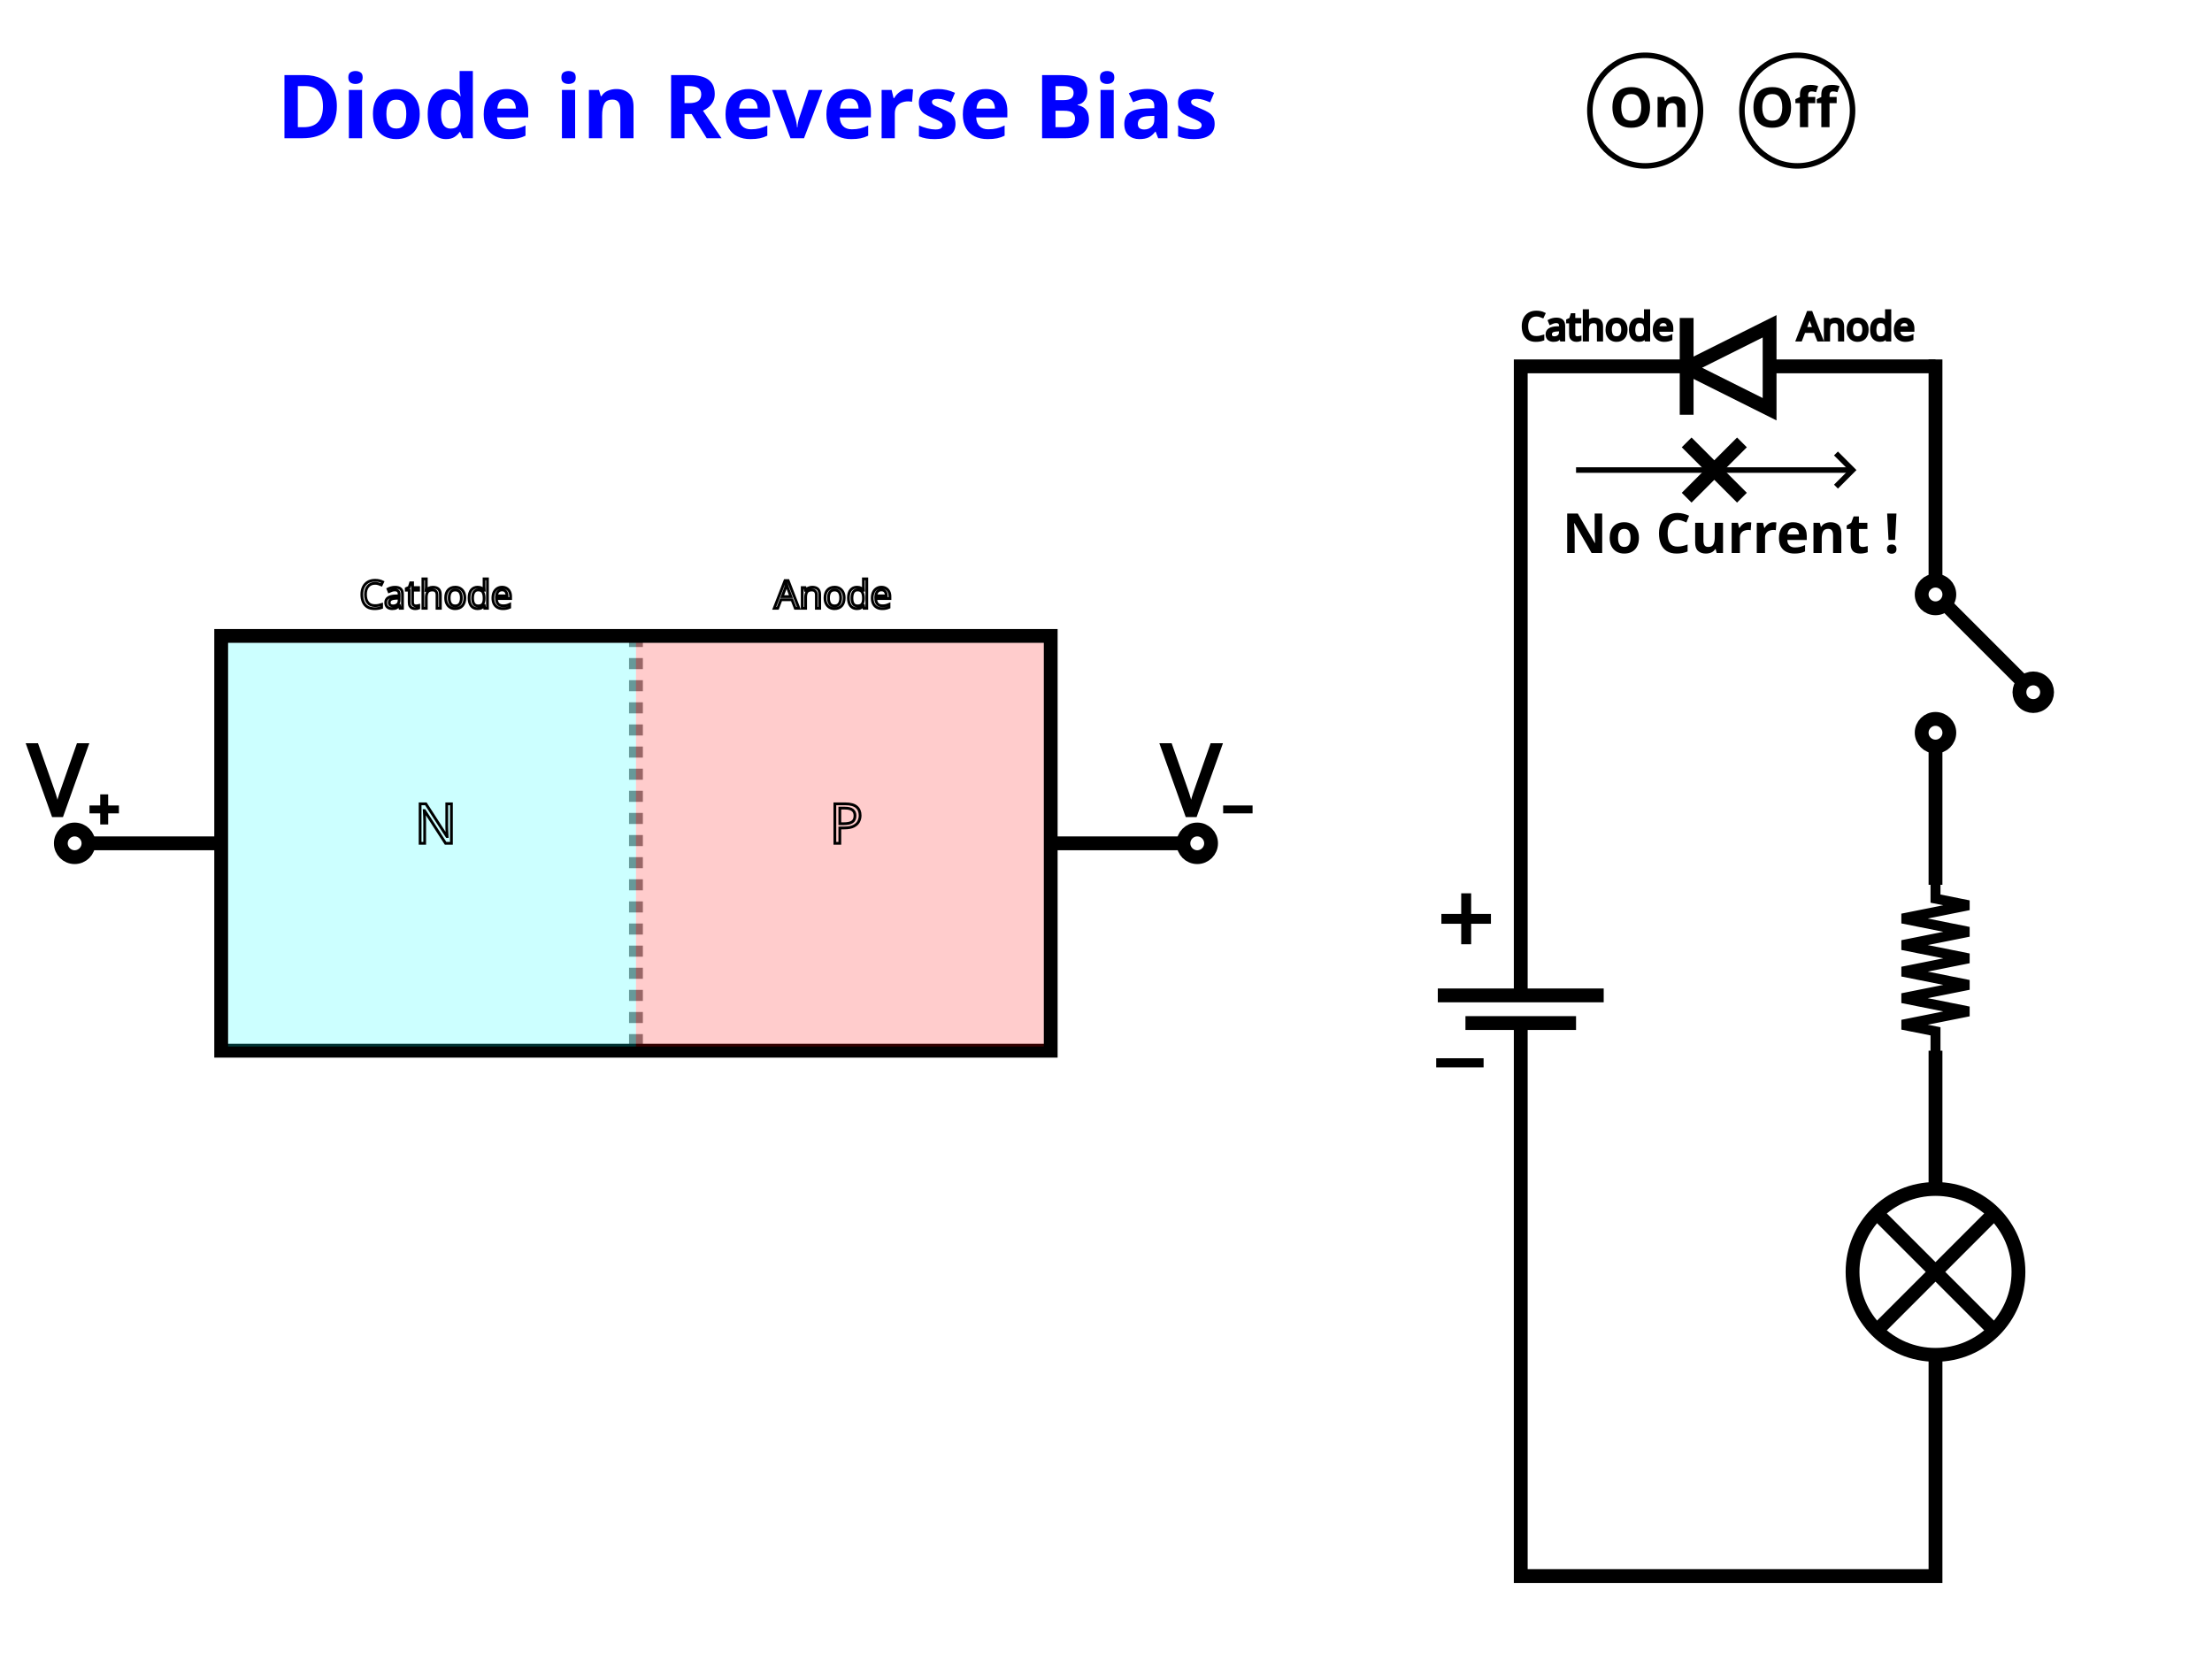
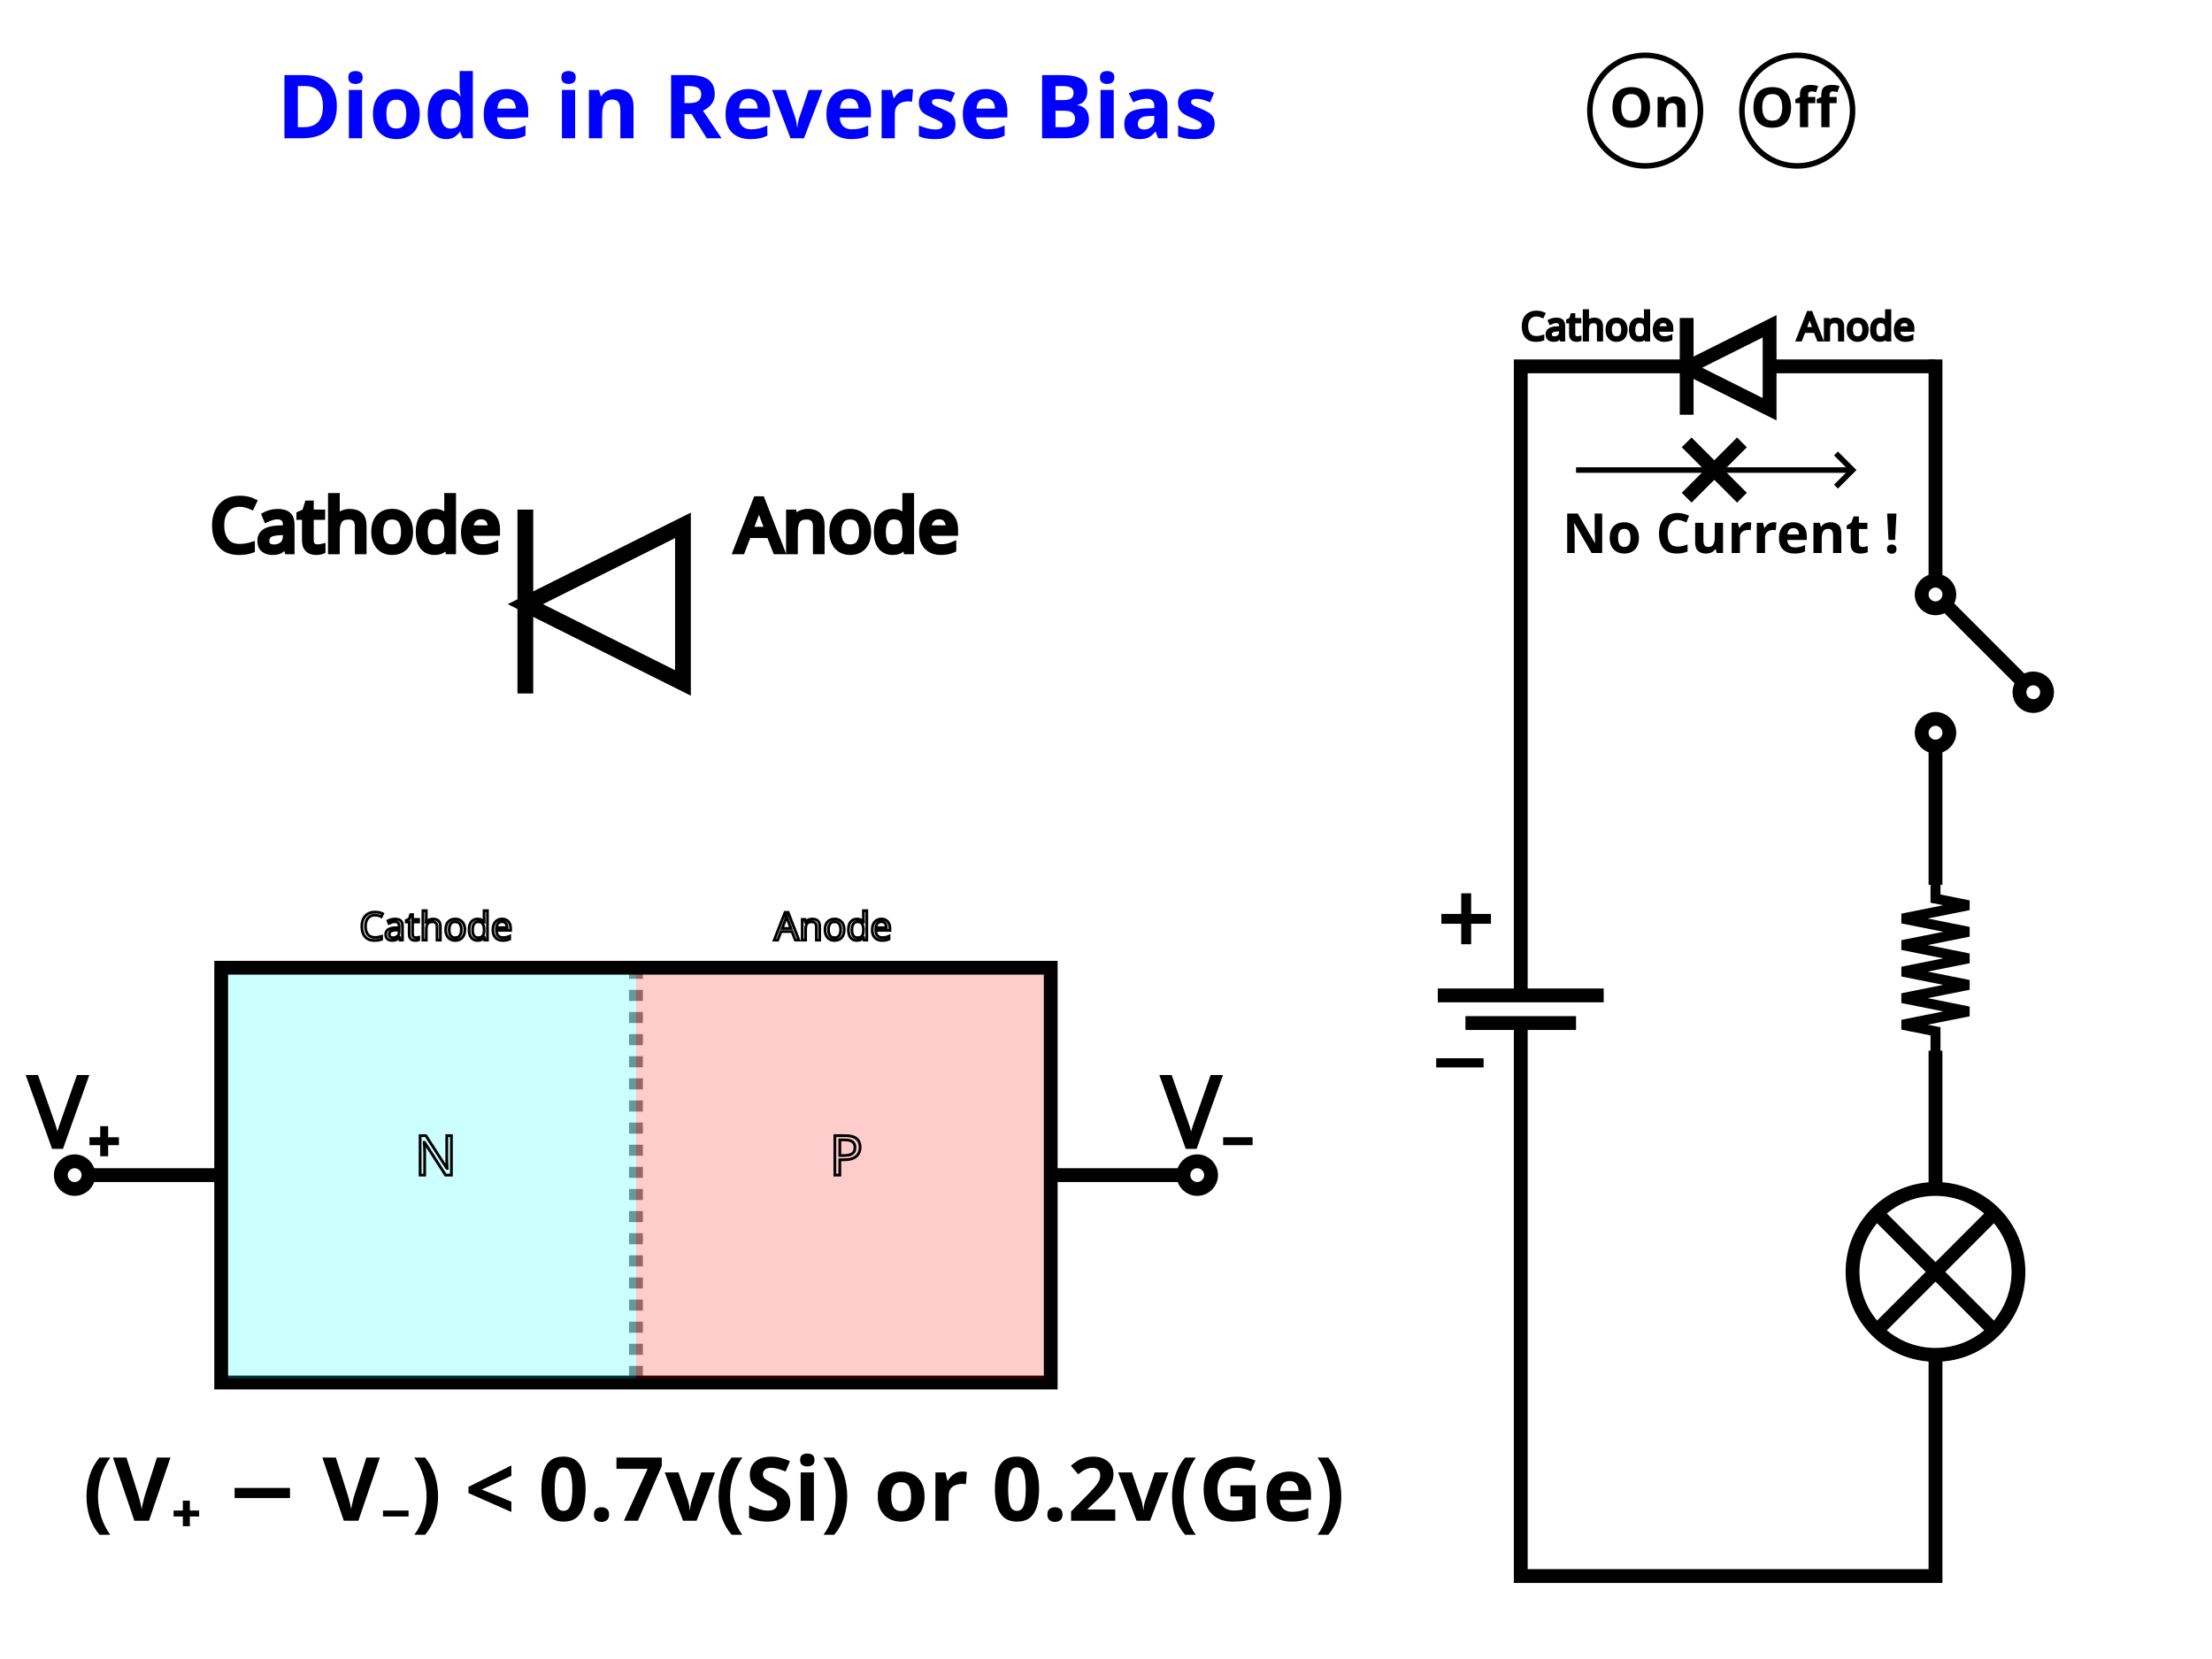
<svg xmlns="http://www.w3.org/2000/svg" xmlns:xlink="http://www.w3.org/1999/xlink" id="svg1" version="1.1" viewBox="0 0 800 600" width="800" height="600" preserveAspectRatio="xMidYMid" fill-rule="evenodd">
  <defs>
    <marker id="arrow_head" style="overflow:visible" viewBox="0 0 4 6" markerWidth="4" markerHeight="6" refX="left" refY="center" orient="auto-start-reverse" preserveAspectRatio="xMidYMid">
      <path style="fill:none;stroke:context-stroke;stroke-width:1;stroke-linecap:butt" d="M -3,-3 L 0,0 L -3,3">
            </path>
    </marker>
    <text id="headline" font-family="Ubuntu" font-size="32" font-weight="bold" fill="#0000ff">
      <tspan>Diode in Reverse Bias</tspan>
+     </text>
+     <text id="bottom_line" font-family="Ubuntu" font-size="32" font-weight="bold" fill="#000000">
+       <tspan>(V₊ − V₋) &lt; 0.7v(Si) or 0.2v(Ge)</tspan>
    </text>
    <rect id="p_side" x="0" y="0" width="147.5" height="146" style="fill:#ff0000;fill-opacity:0.2;stroke:none">
        </rect>
    <rect id="n_side" x="4" y="0" width="147.5" height="146" style="fill:#00ffff;fill-opacity:0.2;stroke:none">
        </rect>
    <g id="diode">
      <rect x="0" y="0" width="300" height="150" style="fill:none;stroke:#000000;stroke-width:5">
            </rect>
      <path d="m 150,0 v 150" style="fill:none;stroke:#000000;stroke-width:5;stroke-opacity:0.5;stroke-dasharray:4 4">
            </path>
      <path d="m 0,75 h -50" style="fill:none;stroke:#000000;stroke-width:5;stroke-opacity:1">
            </path>
      <path d="m 300,75 h 50" style="fill:none;stroke:#000000;stroke-width:5;stroke-opacity:1">
            </path>
      <use xlink:href="#p_side" x="150" y="2.5" />
      <use xlink:href="#n_side" x="-1.5" y="2.5" />
      <use xlink:href="#contact_point" x="-53" y="75" />
      <use xlink:href="#contact_point" x="353" y="75" />
      <text font-family="Ubuntu" font-size="14" font-weight="norm" fill="#000000" stroke-width="1" style="fill:none;stroke:#000000;stroke-width:1">
        <tspan x="50" y="-10">Cathode</tspan>
        <tspan x="200" y="-10">Anode</tspan>
      </text>
      <text font-family="Ubuntu" font-size="20" font-weight="norm" fill="#000000" stroke-width="1" style="fill:none;stroke:#000000;stroke-width:1">
        <tspan x="70" y="75">N</tspan>
        <tspan x="220" y="75">P</tspan>
      </text>
      <text font-family="Ubuntu" font-size="36" font-weight="norm" fill="#000000" stroke-width="1" style="fill:#000000;stroke:#000000;stroke-width:1">
        <tspan x="-70" y="65">V₊</tspan>
        <tspan x="340" y="65">V₋</tspan>
      </text>
    </g>
-     <g id="diode_symbol" style="fill:none;stroke:#000000;stroke-width:5">
+     <g id="diode_symbol" style="fill:none;stroke:#000000">
      <polygon points="0,15 30,0 30,30">
            </polygon>
      <path d="m 0,-3 v 35" />
      <text font-family="Ubuntu" font-size="14" font-weight="norm" fill="#000000" stroke-width="1">
        <tspan x="40" y="5">Anode</tspan>
        <tspan x="-60" y="5">Cathode</tspan>
      </text>
    </g>
    <path id="resistor_symbol" d="m 0,0 h 15                l 2,-10 l 4,20 l 4,-20 l 4,20                l 4,-20 l 4,20 l 4,-20 l 4,20                l 4,-20 l 4,20 l 2,-10 h 15" transform="rotate(90) scale(1.2,1.2)" style="fill:none;stroke:#000000;stroke-width:3;stroke-opacity:1">
        </path>
    <path id="gnd" d="m 0,0 v 20 m -30,0 h 60 m -50,10 h 40 m -30,10 h 20">
        </path>
    <g id="ps">
      <path d="m -30,0 h 60 m -50,10 h 40">
            </path>
      <text font-family="Ubuntu" font-size="36" font-weight="norm" fill="#000000" stroke-width="1">
        <tspan x="-30" y="-15">+</tspan>
        <tspan x="-30" y="20">_</tspan>
      </text>
    </g>
-     <g id="circuit" style="fill:none;stroke:#000000;stroke-width:5;stroke-opacity:1">
+     <g id="wire" style="fill:none;stroke:#000000;stroke-width:5;stroke-opacity:1">
      <path d="m 0,0 v 80 m 0,60 v 50 m 0,60 v 50 m 0,60 v 80 h -150 v -200" />
      <use xlink:href="#ps" x="-150" y="230" />
      <path d="m -150,230 v -227.5 h 60 m 30,0 h 60" />
    </g>
    <circle id="contact_point" cx="0" cy="0" r="5" style="fill:none;stroke:#000000;stroke-width:5;stroke-opacity:1">
        </circle>
    <path id="contact_wire" d="m 0,0 l 0,40" style="fill:none;stroke:#000000;stroke-width:5;stroke-opacity:1">
        </path>
    <g id="contact">
      <use xlink:href="#contact_wire" x="0" y="0" />
      <use xlink:href="#contact_point" x="0" y="45" />
    </g>
    <g id="switch_closed">
      <use xlink:href="#contact_point" x="0" y="0" />
      <use xlink:href="#contact_point" x="0" y="50" />
      <use xlink:href="#contact" x="0" y="5" />
    </g>
    <g id="switch_open">
      <use xlink:href="#contact_point" x="0" y="0" />
      <use xlink:href="#contact_point" x="0" y="50" />
      <use xlink:href="#contact" x="0" y="5" transform="rotate(-45)" />
    </g>
    <g id="bulb_shape">
      <circle cx="0" cy="0" r="30" style="fill:none;stroke:#000000;stroke-width:5;stroke-opacity:1">
            </circle>
      <path d="m -20,-20 l 40,40 m -40,0 l 40,-40" style="fill:none;stroke:#000000;stroke-width:5;stroke-opacity:1">
            </path>
    </g>
    <circle id="bulb_light" cx="0" cy="0" r="40" style="fill:#e4f40b;fill-opacity:1;stroke:none">
        </circle>
    <g id="bulb_off">
      <use xlink:href="#bulb_shape" x="0" y="0" />
    </g>
    <circle id="button" cx="0" cy="0" r="20" style="fill:none;stroke:#000000;stroke-width:2;stroke-opacity:1">
        </circle>
    <g id="button_on">
      <use xlink:href="#button" x="0" y="0" />
      <text font-family="Ubuntu" font-size="20" font-weight="bold" fill="#000000">
        <tspan x="-13" y="6">On</tspan>
      </text>
    </g>
    <g id="button_off">
      <use xlink:href="#button" x="0" y="0" />
      <text font-family="Ubuntu" font-size="20" font-weight="bold" fill="#000000">
        <tspan x="-17" y="6">Off</tspan>
      </text>
    </g>
    <g id="current">
      <path d="m 0,0 l 100,0" style="fill:none;stroke:#000000;stroke-width:2;stroke-opacity:1;marker-end:url(#arrow_head)">
            </path>
      <path d="m 40,-10 l 20,20 m 0,-20 l -20,20" style="fill:none;stroke:#000000;stroke-width:5;stroke-opacity:1">
            </path>
      <text font-family="Ubuntu" font-size="20" font-weight="bold" fill="#000000">
        <tspan x="-5" y="30">No Current !</tspan>
      </text>
    </g>
-   </defs>
-   <g id="page1">
-     <g id="layer1" style="display:inline">
-       <rect x="0" y="0" width="800" height="600" fill="white">
-             </rect>
-     </g>
-     <g id="layer2" style="display:inline">
-       <use xlink:href="#headline" x="100" y="50" />
-       <use xlink:href="#diode" x="80" y="230" />
-       <use xlink:href="#circuit" x="700" y="130" />
-       <use xlink:href="#diode_symbol" x="610" y="118" />
+     <g id="circuit">
+       <use xlink:href="#wire" x="700" y="130" />
+       <use xlink:href="#diode_symbol" x="610" y="118" stroke-width="5" />
      <use xlink:href="#resistor_symbol" x="700" y="307" />
      <use xlink:href="#button_on" x="595" y="40" />
      <use xlink:href="#button_off" x="650" y="40" />
      <use xlink:href="#current" x="570" y="170" />
      <use xlink:href="#switch_closed" x="700" y="215" visibility="hidden">
        <animate id="switch_closed_anim_on" attributeName="visibility" from="hidden" to="visible" begin="button_on.click" dur="0.01s" fill="freeze">
                </animate>
        <animate id="switch_closed_anim_off" attributeName="visibility" from="visible" to="hidden" begin="button_off.click" dur="0.01s" fill="freeze">
                </animate>
      </use>
      <use xlink:href="#switch_open" x="700" y="215" visibility="visible">
        <animate id="switch_open_anim_on" attributeName="visibility" from="visible" to="hidden" begin="switch_closed_anim_on.end" dur="0.01s" fill="freeze">
                </animate>
        <animate id="switch_open_anim_off" attributeName="visibility" from="hidden" to="visible" begin="switch_closed_anim_off.end" dur="0.01s" fill="freeze">
                </animate>
      </use>
      <use xlink:href="#bulb_off" x="700" y="460" />
    </g>
+   </defs>
+   <g id="page1">
+     <g id="layer1" style="display:inline">
+       <rect x="0" y="0" width="800" height="600" fill="white">
+             </rect>
+     </g>
+     <g id="layer2" style="display:inline">
+       <use xlink:href="#headline" x="100" y="50" />
+       <use xlink:href="#bottom_line" x="30" y="550" />
+       <use xlink:href="#diode_symbol" x="100" y="100" stroke-width="3" transform="scale(1.9)" />
+       <use xlink:href="#diode" x="80" y="350" />
+       <use xlink:href="#circuit" x="0" y="0" />
+     </g>
  </g>
</svg>
